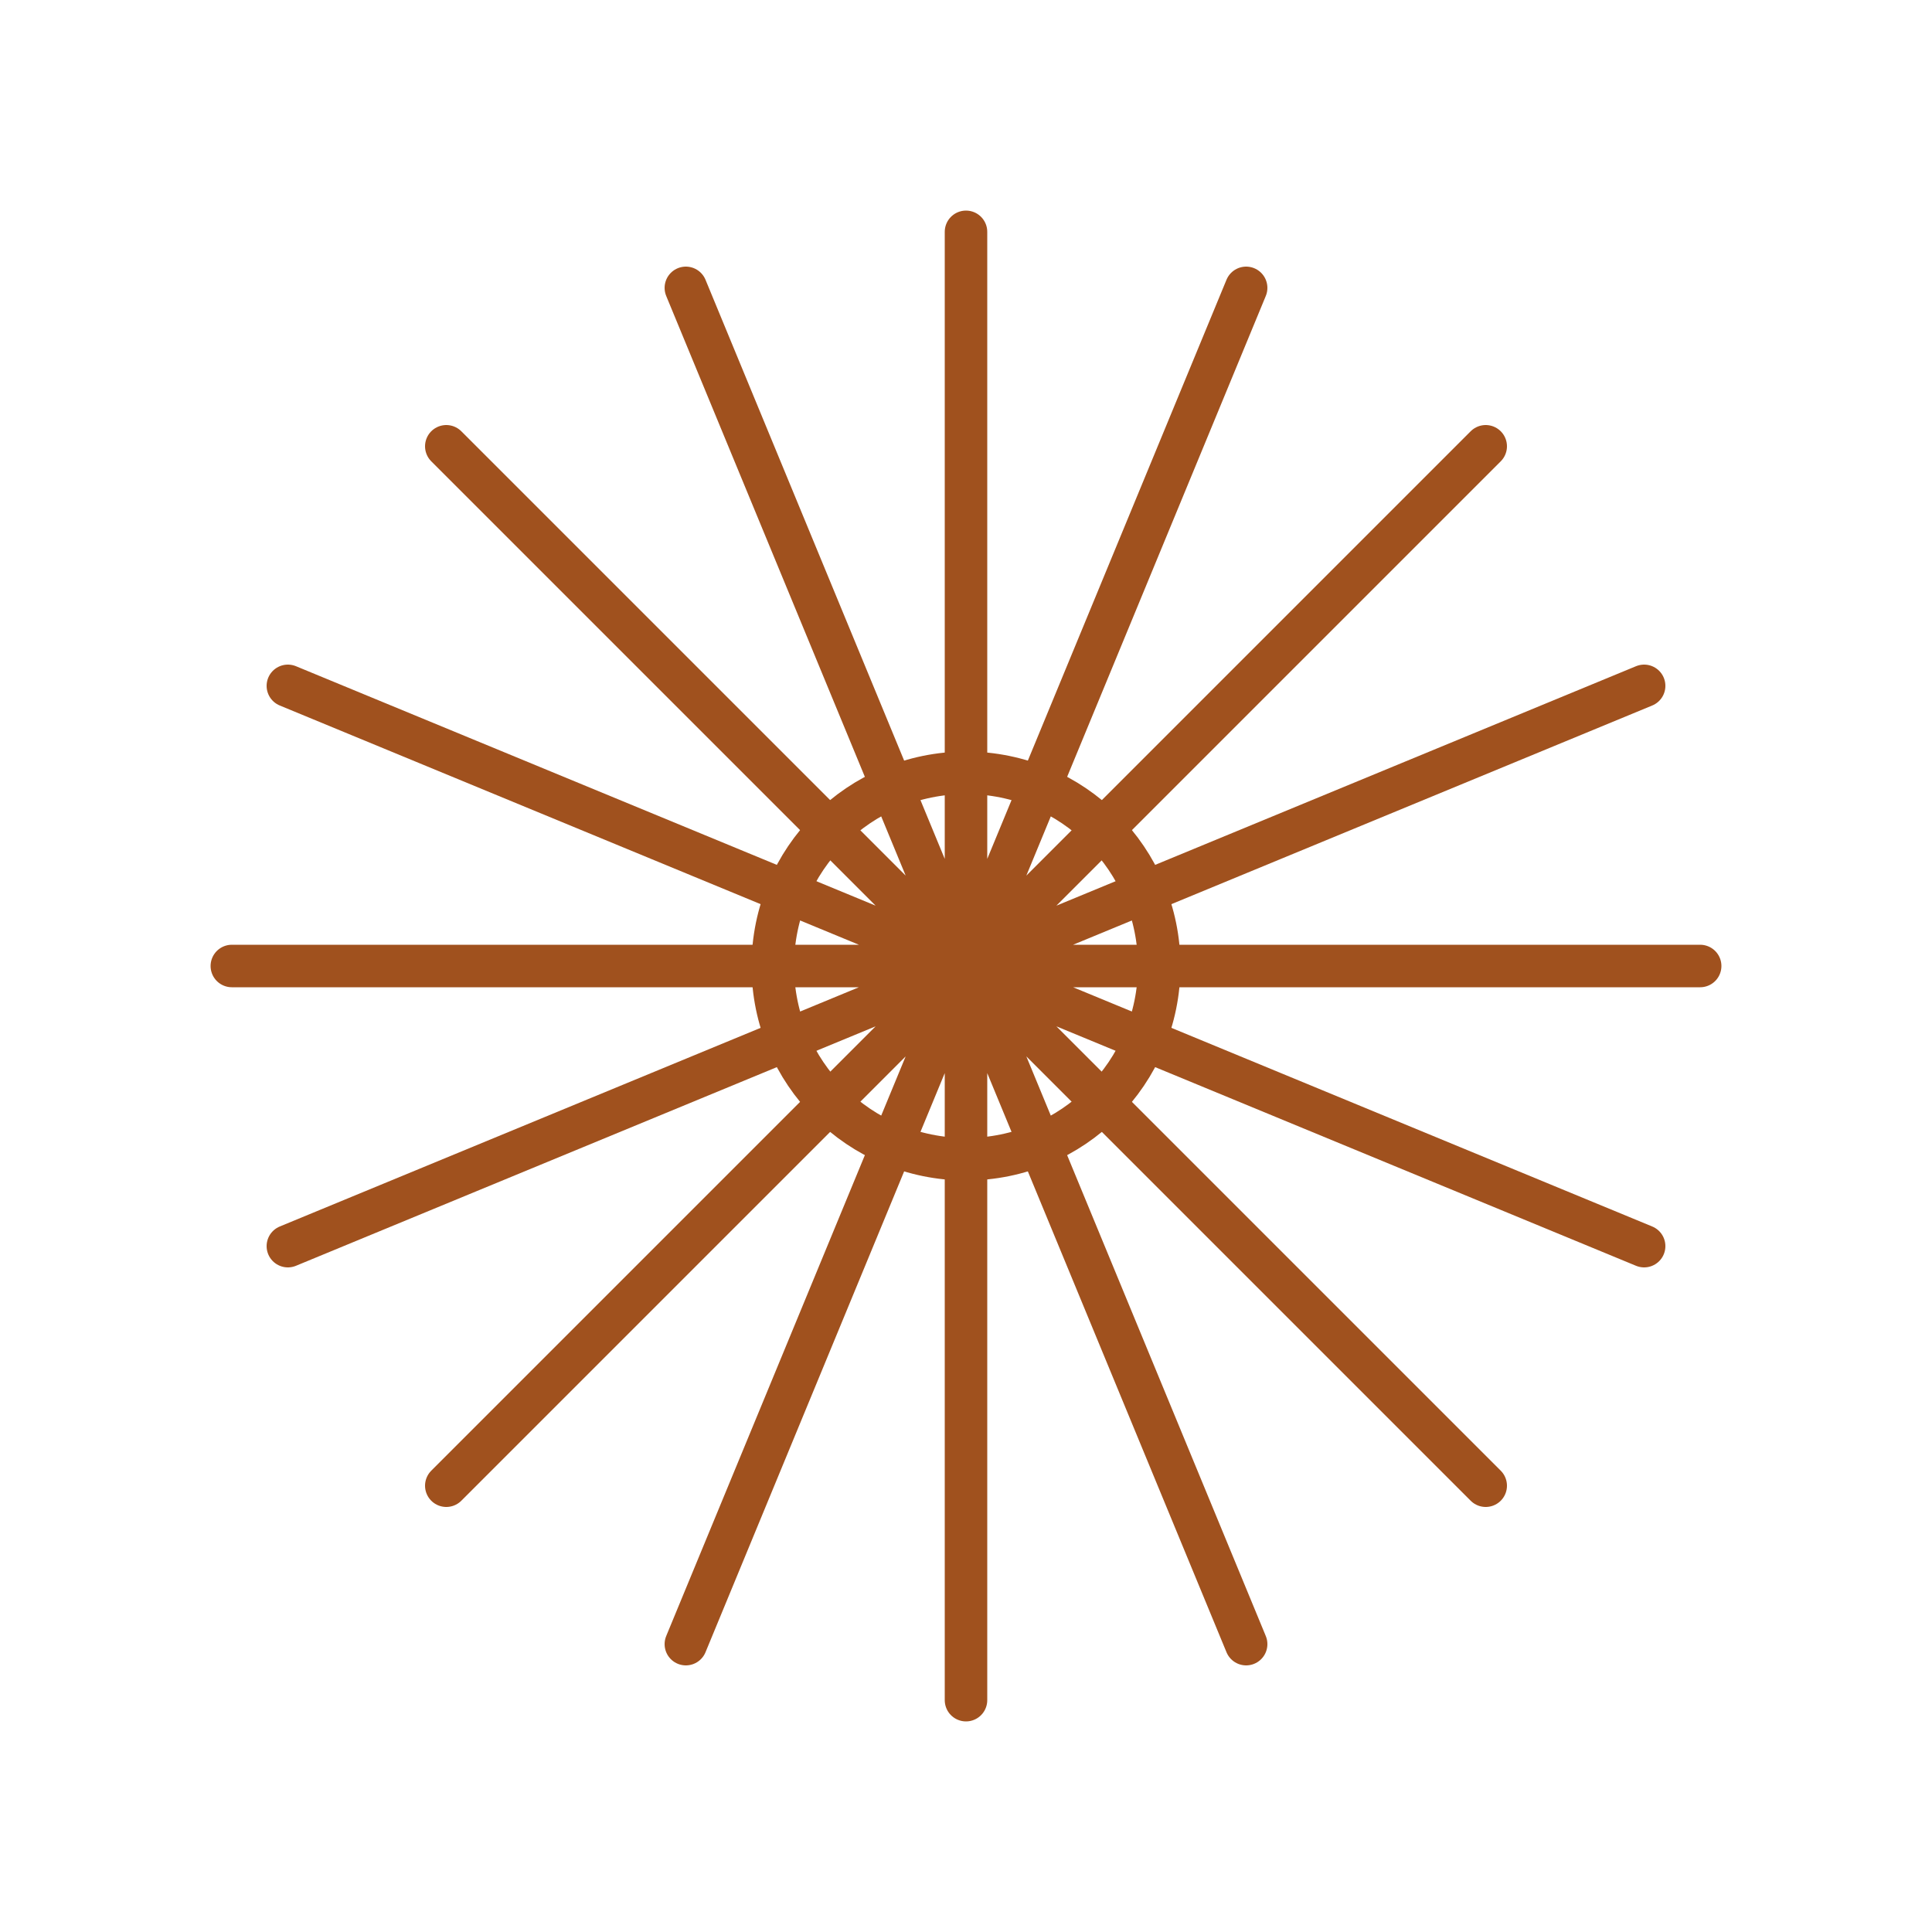
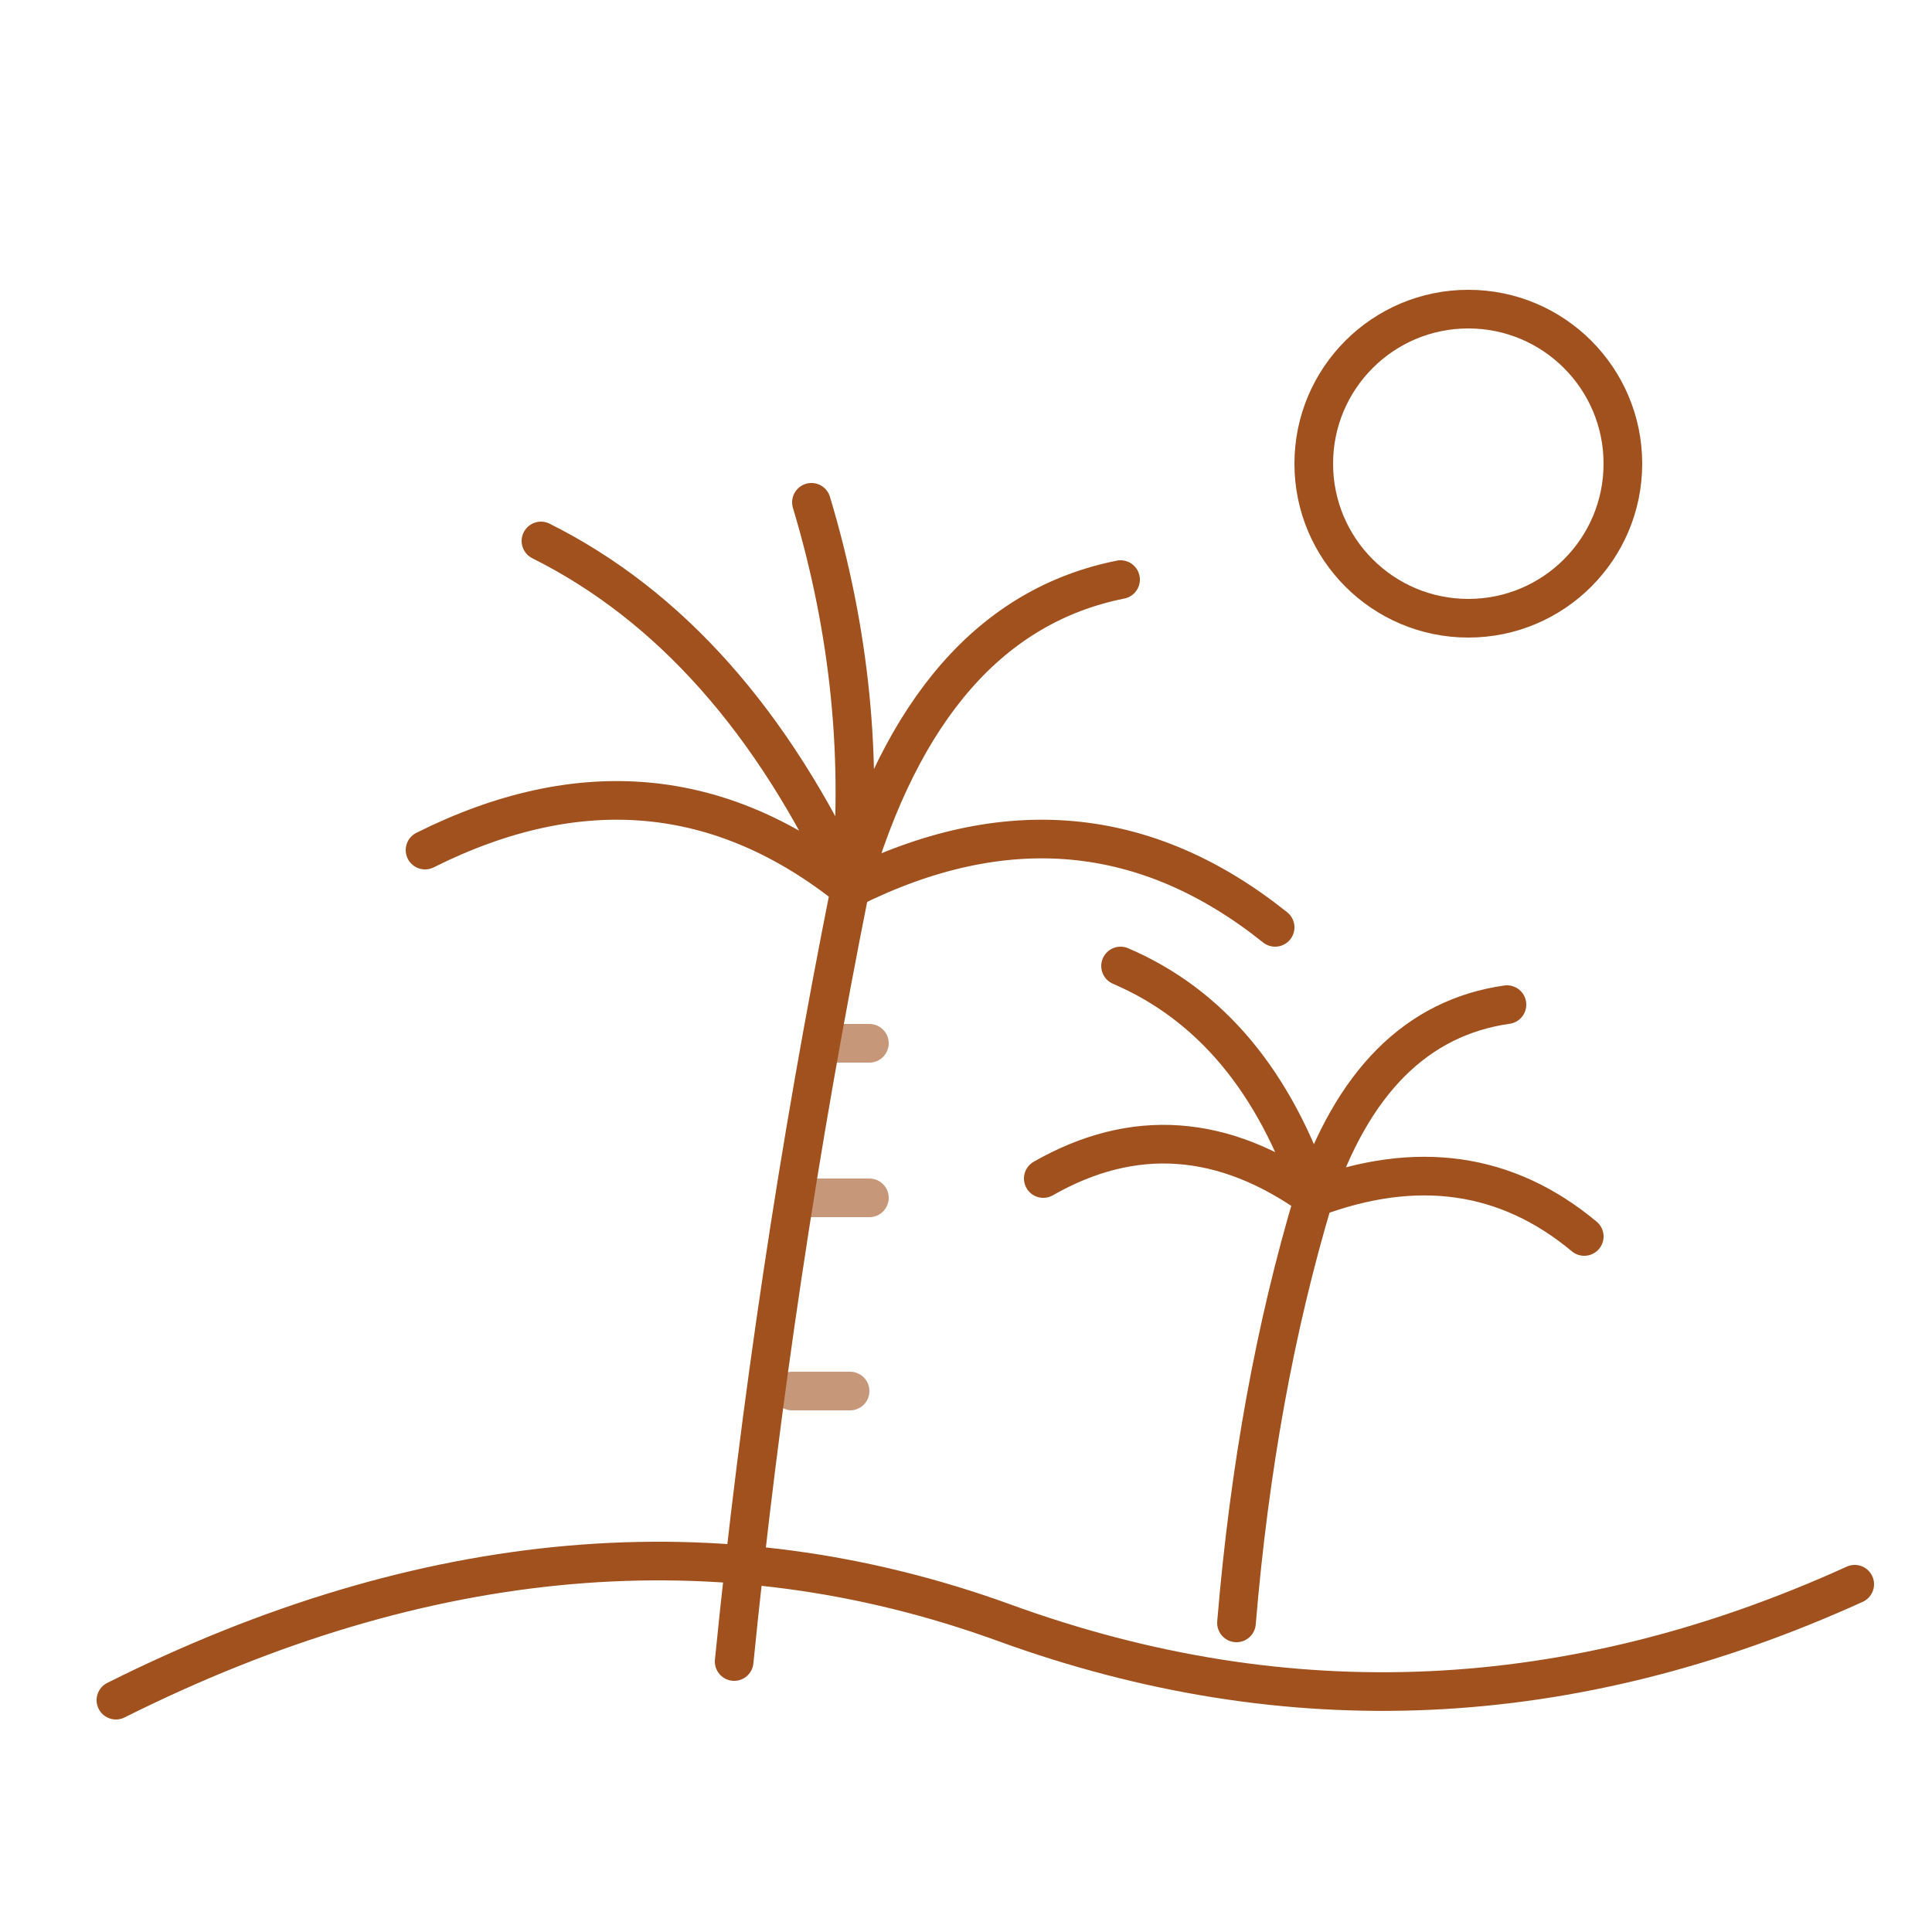
<svg xmlns="http://www.w3.org/2000/svg" width="100" height="100" viewBox="0 0 100 100">
-   <g fill="none" stroke="#A0511E" stroke-width="2.2" stroke-linejoin="round" stroke-linecap="round">
-     <path d="M50,50 L88.0,50.0 M50,50 L85.1,64.5 M50,50 L76.9,76.9 M50,50 L64.5,85.1 M50,50 L50.0,88.0 M50,50 L35.5,85.1 M50,50 L23.1,76.9 M50,50 L14.9,64.5 M50,50 L12.0,50.0 M50,50 L14.9,35.5 M50,50 L23.1,23.1 M50,50 L35.5,14.9 M50,50 L50.0,12.0 M50,50 L64.5,14.9 M50,50 L76.9,23.1 M50,50 L85.1,35.5 " />
-     <circle cx="50" cy="50" r="10" />
+   <g fill="none" stroke="#A0511E" stroke-width="2" stroke-linejoin="round" stroke-linecap="round">
+     <circle pathLength="1" cx="76" cy="24" r="8" />
+     <path pathLength="1" d="M6,88 Q30,76 52,84 T96,82" />
+     <path pathLength="1" d="M38,86 Q40,66 44,46" />
+     <path pathLength="1" d="M44,46 Q34,38 22,44 M44,46 Q38,33 28,28 M44,46 Q48,32 58,30 M44,46 Q56,40 66,48 M44,46 Q45,36 42,26" />
+     <path pathLength="1" d="M64,84 Q65,72 68,62" />
+     <path pathLength="1" d="M68,62 Q61,57 54,61 M68,62 Q65,53 58,50 M68,62 Q71,53 78,52 M68,62 Q76,59 82,64" />
+     <path pathLength="1" d="M41,72 h3 M42,62 h3 M43,54 h2" opacity=".6" />
  </g>
</svg>
